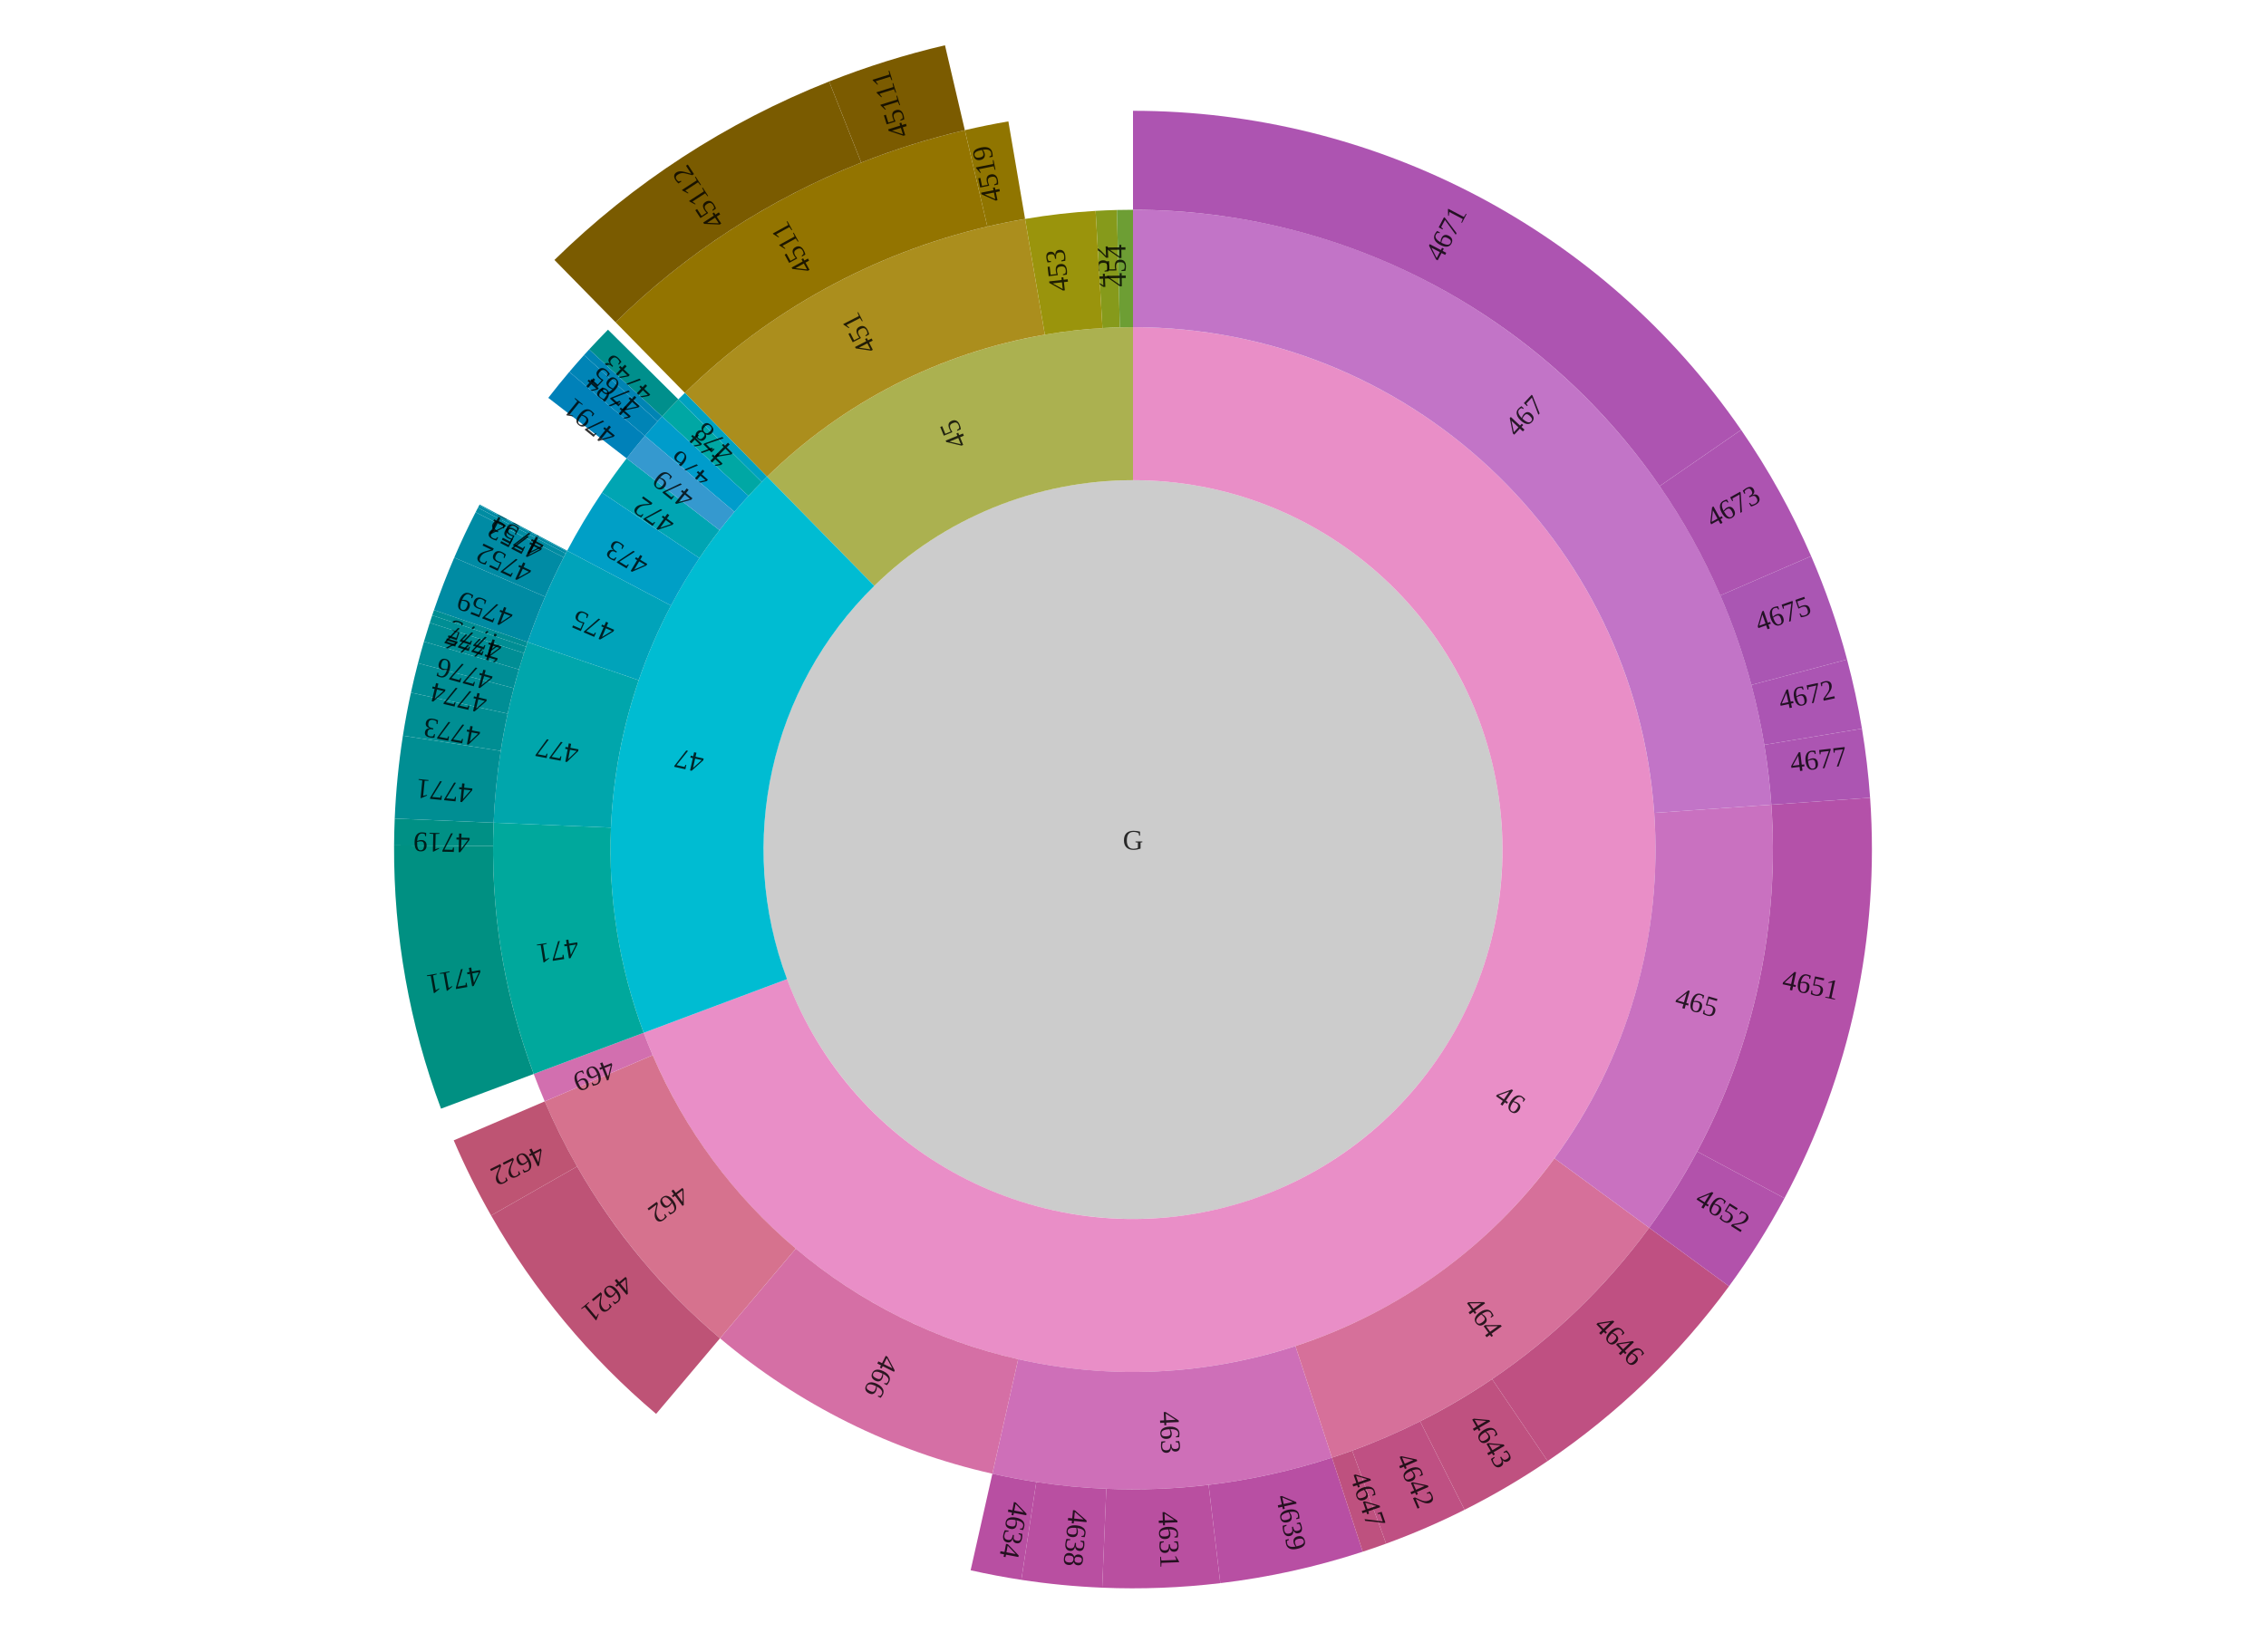
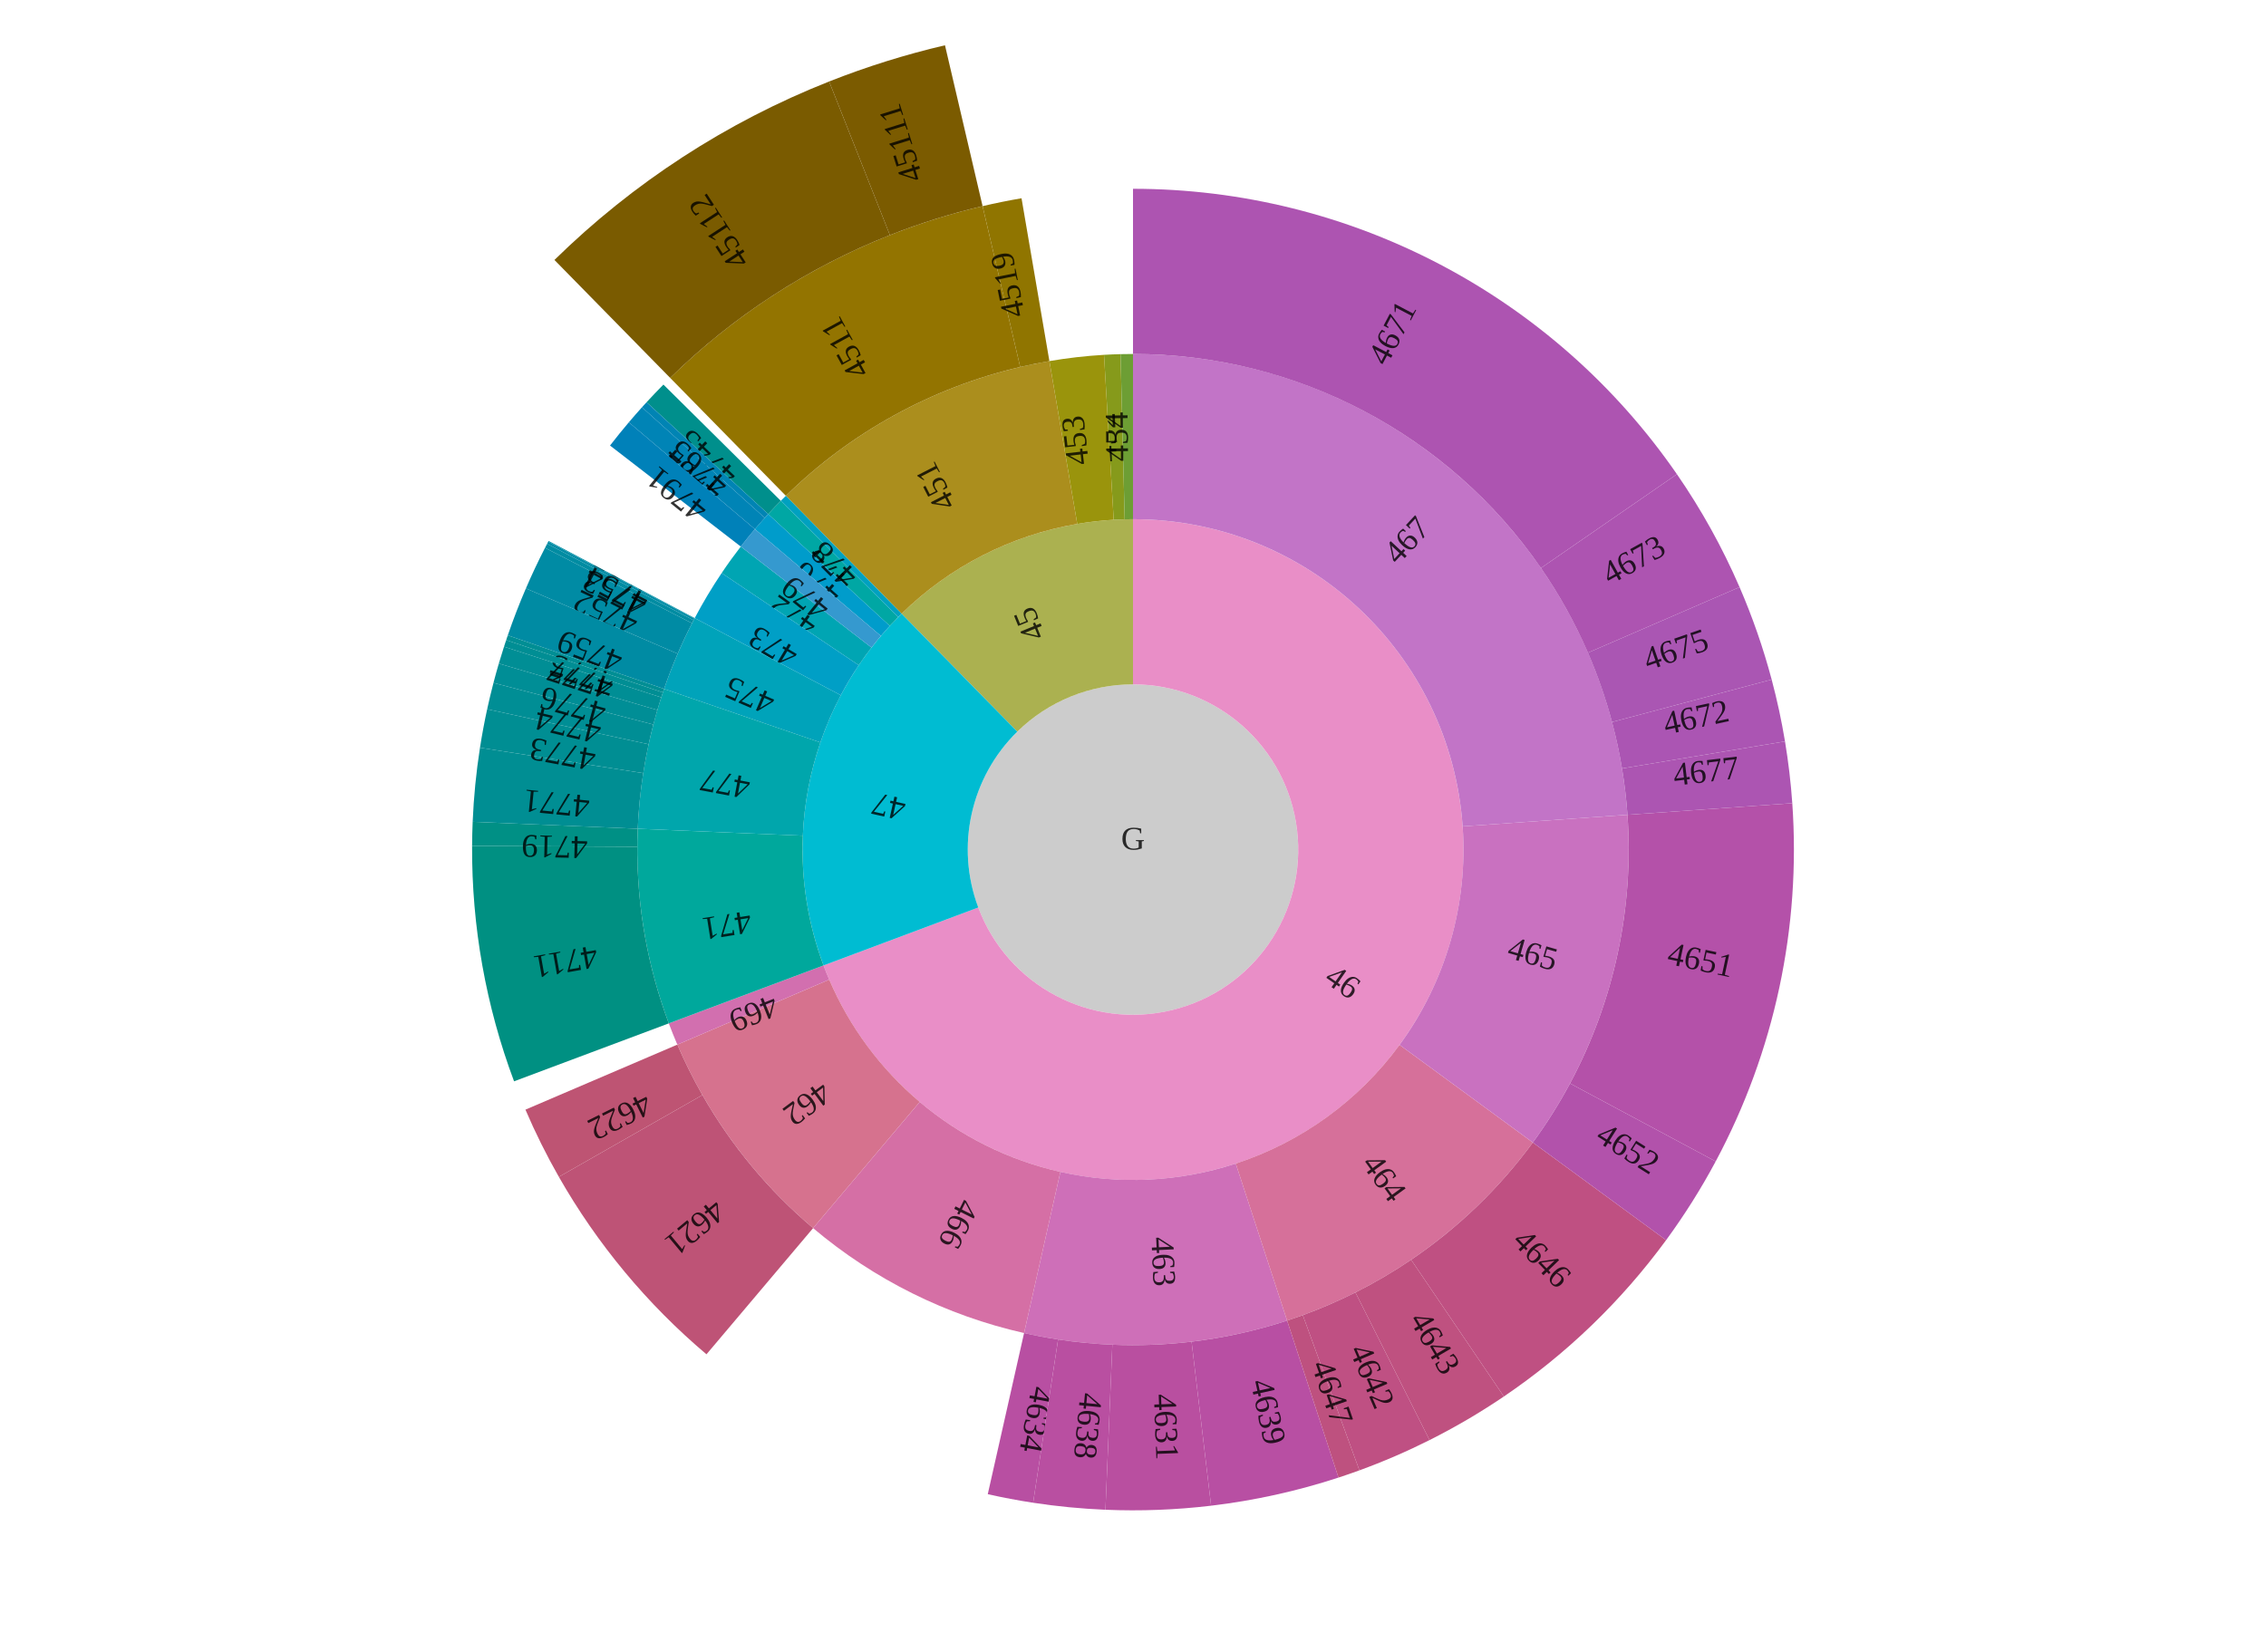
<svg width="960" height="700">
  <g transform="translate(480,360)">
    <g>
-       <path d="M0,156.525A156.525,156.525 0 1,1 0,-156.525A156.525,156.525 0 1,1 0,156.525Z" style="fill: rgb(204, 204, 204);" />
-       <text x="0" fill-opacity="0.8" font-size="12" style="text-anchor: middle;">G</text>
-     </g>
-     <g>
-       <path d="M-155.019,-158.016A221.359,221.359 0 0,1 -4.0663068752674067e-14,-221.359L-2.8753131658870634e-14,-156.525A156.525,156.525 0 0,0 -109.615,-111.734Z" style="fill: rgb(171, 177, 80);" />
-       <text x="191.703" fill-opacity="0.8" font-size="12" style="text-anchor: middle;" transform="rotate(247.7743)">45</text>
-     </g>
-     <g>
-       <path d="M-189.858,-193.53A271.109,271.109 0 0,1 -45.728,-267.225L-37.336,-218.188A221.359,221.359 0 0,0 -155.019,-158.016Z" style="fill: rgb(171, 142, 29);" />
-       <text x="247.487" fill-opacity="0.8" font-size="12" style="text-anchor: middle;" transform="rotate(242.9191)">451</text>
-     </g>
-     <g>
-       <path d="M-219.23,-223.469A313.05,313.05 0 0,1 -71.248,-304.834L-61.703,-263.994A271.109,271.109 0 0,0 -189.858,-193.53Z" style="fill: rgb(147, 116, 0);" />
-       <text x="292.831" fill-opacity="0.8" font-size="12" style="text-anchor: middle;" transform="rotate(241.1966)">4511</text>
-     </g>
-     <g>
-       <path d="M-128.73,-325.467A350,350 0 0,1 -79.658,-340.815L-71.248,-304.834A313.05,313.05 0 0,0 -115.14,-291.106Z" style="fill: rgb(123, 91, 0);" />
-       <text x="332.039" fill-opacity="0.8" font-size="12" style="text-anchor: middle;" transform="rotate(252.6322)">45111</text>
-     </g>
-     <g>
-       <path d="M-245.106,-249.846A350,350 0 0,1 -128.73,-325.467L-115.14,-291.106A313.05,313.05 0 0,0 -219.23,-223.469Z" style="fill: rgb(122, 91, 0);" />
-       <text x="332.039" fill-opacity="0.8" font-size="12" style="text-anchor: middle;" transform="rotate(236.9843)">45112</text>
-     </g>
-     <g>
-       <path d="M-71.248,-304.834A313.05,313.05 0 0,1 -52.802,-308.564L-45.728,-267.225A271.109,271.109 0 0,0 -61.703,-263.994Z" style="fill: rgb(144, 117, 0);" />
-       <text x="292.831" fill-opacity="0.8" font-size="12" style="text-anchor: middle;" transform="rotate(258.567)">4519</text>
-     </g>
-     <g>
-       <path d="M-15.848,-270.645A271.109,271.109 0 0,1 -6.822,-271.023L-5.57,-221.289A221.359,221.359 0 0,0 -12.94,-220.981Z" style="fill: rgb(134, 154, 27);" />
-       <text x="247.487" fill-opacity="0.8" font-size="12" style="text-anchor: middle;" transform="rotate(267.6035)">452</text>
-     </g>
-     <g>
-       <path d="M-45.728,-267.225A271.109,271.109 0 0,1 -15.848,-270.645L-12.94,-220.981A221.359,221.359 0 0,0 -37.336,-218.188Z" style="fill: rgb(154, 148, 12);" />
-       <text x="247.487" fill-opacity="0.8" font-size="12" style="text-anchor: middle;" transform="rotate(263.4692)">453</text>
-     </g>
-     <g>
-       <path d="M-6.822,-271.023A271.109,271.109 0 0,1 -5.313879168241981e-13,-271.109L-4.3387641723326465e-13,-221.359A221.359,221.359 0 0,0 -5.57,-221.289Z" style="fill: rgb(109, 158, 52);" />
-       <text x="247.487" fill-opacity="0.8" font-size="12" style="text-anchor: middle;" transform="rotate(269.279)">454</text>
-     </g>
-     <g>
-       <path d="M1.3554356250891357e-14,-221.359A221.359,221.359 0 1,1 -207.298,77.638L-146.582,54.898A156.525,156.525 0 1,0 9.584377219623546e-15,-156.525Z" style="fill: rgb(233, 142, 199);" />
-       <text x="191.703" fill-opacity="0.8" font-size="12" style="text-anchor: middle;" transform="rotate(34.73399)">46</text>
-     </g>
-     <g>
-       <path d="M-174.966,207.092A271.109,271.109 0 0,1 -249.224,106.712L-203.491,87.13A221.359,221.359 0 0,0 -142.859,169.09Z" style="fill: rgb(214, 114, 142);" />
-       <text x="247.487" fill-opacity="0.8" font-size="12" style="text-anchor: middle;" transform="rotate(143.507)">462</text>
-     </g>
-     <g>
-       <path d="M-202.033,239.129A313.05,313.05 0 0,1 -271.946,155.065L-235.512,134.29A271.109,271.109 0 0,0 -174.966,207.092Z" style="fill: rgb(190, 83, 118);" />
-       <text x="292.831" fill-opacity="0.8" font-size="12" style="text-anchor: middle;" transform="rotate(140.2507)">4621</text>
-     </g>
-     <g>
-       <path d="M-271.946,155.065A313.05,313.05 0 0,1 -287.779,123.22L-249.224,106.712A271.109,271.109 0 0,0 -235.512,134.29Z" style="fill: rgb(190, 84, 115);" />
-       <text x="292.831" fill-opacity="0.8" font-size="12" style="text-anchor: middle;" transform="rotate(153.5643)">4622</text>
-     </g>
-     <g>
-       <path d="M84.292,257.672A271.109,271.109 0 0,1 -59.574,264.482L-48.642,215.949A221.359,221.359 0 0,0 68.824,210.388Z" style="fill: rgb(206, 111, 184);" />
-       <text x="247.487" fill-opacity="0.8" font-size="12" style="text-anchor: middle;" transform="rotate(87.28975)">463</text>
-     </g>
-     <g>
-       <path d="M36.989,310.857A313.05,313.05 0 0,1 -13.053,312.777L-11.305,270.873A271.109,271.109 0 0,0 32.033,269.21Z" style="fill: rgb(185, 79, 160);" />
-       <text x="292.831" fill-opacity="0.8" font-size="12" style="text-anchor: middle;" transform="rotate(87.80202)">4631</text>
-     </g>
-     <g>
-       <path d="M-47.311,309.454A313.05,313.05 0 0,1 -68.79,305.398L-59.574,264.482A271.109,271.109 0 0,0 -40.972,267.995Z" style="fill: rgb(184, 79, 162);" />
-       <text x="292.831" fill-opacity="0.8" font-size="12" style="text-anchor: middle;" transform="rotate(100.6931)">4634</text>
-     </g>
-     <g>
-       <path d="M-13.053,312.777A313.05,313.05 0 0,1 -47.311,309.454L-40.972,267.995A271.109,271.109 0 0,0 -11.305,270.873Z" style="fill: rgb(185, 79, 161);" />
-       <text x="292.831" fill-opacity="0.8" font-size="12" style="text-anchor: middle;" transform="rotate(95.54105)">4638</text>
-     </g>
-     <g>
-       <path d="M97.332,297.534A313.05,313.05 0 0,1 36.989,310.857L32.033,269.21A271.109,271.109 0 0,0 84.292,257.672Z" style="fill: rgb(184, 79, 163);" />
-       <text x="292.831" fill-opacity="0.8" font-size="12" style="text-anchor: middle;" transform="rotate(77.54993)">4639</text>
-     </g>
-     <g>
-       <path d="M218.676,160.252A271.109,271.109 0 0,1 84.292,257.672L68.824,210.388A221.359,221.359 0 0,0 178.548,130.845Z" style="fill: rgb(214, 112, 154);" />
-       <text x="247.487" fill-opacity="0.8" font-size="12" style="text-anchor: middle;" transform="rotate(54.06031)">464</text>
-     </g>
-     <g>
-       <path d="M140.469,279.765A313.05,313.05 0 0,1 107.239,294.108L92.872,254.705A271.109,271.109 0 0,0 121.65,242.283Z" style="fill: rgb(191, 80, 131);" />
-       <text x="292.831" fill-opacity="0.8" font-size="12" style="text-anchor: middle;" transform="rotate(66.65288)">4642</text>
-     </g>
-     <g>
-       <path d="M175.662,259.119A313.05,313.05 0 0,1 140.469,279.765L121.65,242.283A271.109,271.109 0 0,0 152.128,224.404Z" style="fill: rgb(191, 81, 128);" />
-       <text x="292.831" fill-opacity="0.8" font-size="12" style="text-anchor: middle;" transform="rotate(59.60238)">4643</text>
-     </g>
-     <g>
-       <path d="M252.506,185.043A313.05,313.05 0 0,1 175.662,259.119L152.128,224.404A271.109,271.109 0 0,0 218.676,160.252Z" style="fill: rgb(191, 80, 130);" />
-       <text x="292.831" fill-opacity="0.8" font-size="12" style="text-anchor: middle;" transform="rotate(46.05045)">4646</text>
-     </g>
-     <g>
-       <path d="M107.239,294.108A313.05,313.05 0 0,1 97.332,297.534L84.292,257.672A271.109,271.109 0 0,0 92.872,254.705Z" style="fill: rgb(190, 81, 127);" />
-       <text x="292.831" fill-opacity="0.8" font-size="12" style="text-anchor: middle;" transform="rotate(70.92627)">4647</text>
-     </g>
-     <g>
-       <path d="M270.441,-19.017A271.109,271.109 0 0,1 218.676,160.252L178.548,130.845A221.359,221.359 0 0,0 220.814,-15.527Z" style="fill: rgb(201, 113, 192);" />
-       <text x="247.487" fill-opacity="0.8" font-size="12" style="text-anchor: middle;" transform="rotate(16.10634)">465</text>
-     </g>
-     <g>
-       <path d="M312.278,-21.959A313.05,313.05 0 0,1 275.994,147.741L239.018,127.947A271.109,271.109 0 0,0 270.441,-19.017Z" style="fill: rgb(180, 81, 169);" />
-       <text x="292.831" fill-opacity="0.8" font-size="12" style="text-anchor: middle;" transform="rotate(12.06899)">4651</text>
-     </g>
-     <g>
-       <path d="M275.994,147.741A313.05,313.05 0 0,1 252.506,185.043L218.676,160.252A271.109,271.109 0 0,0 239.018,127.947Z" style="fill: rgb(178, 82, 171);" />
-       <text x="292.831" fill-opacity="0.8" font-size="12" style="text-anchor: middle;" transform="rotate(32.19765)">4652</text>
-     </g>
-     <g>
-       <path d="M-59.574,264.482A271.109,271.109 0 0,1 -174.966,207.092L-142.859,169.09A221.359,221.359 0 0,0 -48.642,215.949Z" style="fill: rgb(213, 111, 165);" />
-       <text x="247.487" fill-opacity="0.8" font-size="12" style="text-anchor: middle;" transform="rotate(116.4437)">466</text>
-     </g>
-     <g>
-       <path d="M1.6600628303293716e-14,-271.109A271.109,271.109 0 0,1 270.441,-19.017L220.814,-15.527A221.359,221.359 0 0,0 1.3554356250891357e-14,-221.359Z" style="fill: rgb(194, 116, 199);" />
-       <text x="247.487" fill-opacity="0.8" font-size="12" style="text-anchor: middle;" transform="rotate(-47.01116)">467</text>
-     </g>
-     <g>
-       <path d="M1.916875443924709e-14,-313.05A313.05,313.05 0 0,1 257.633,-177.834L223.117,-154.009A271.109,271.109 0 0,0 1.6600628303293716e-14,-271.109Z" style="fill: rgb(173, 84, 177);" />
-       <text x="292.831" fill-opacity="0.8" font-size="12" style="text-anchor: middle;" transform="rotate(-62.3079)">4671</text>
-     </g>
-     <g>
-       <path d="M302.512,-80.541A313.05,313.05 0 0,1 308.828,-51.236L267.453,-44.372A271.109,271.109 0 0,0 261.983,-69.75Z" style="fill: rgb(171, 85, 179);" />
-       <text x="292.831" fill-opacity="0.8" font-size="12" style="text-anchor: middle;" transform="rotate(-12.16422)">4672</text>
-     </g>
-     <g>
-       <path d="M257.633,-177.834A313.05,313.05 0 0,1 287.3,-124.334L248.809,-107.676A271.109,271.109 0 0,0 223.117,-154.009Z" style="fill: rgb(173, 84, 177);" />
-       <text x="292.831" fill-opacity="0.8" font-size="12" style="text-anchor: middle;" transform="rotate(-29.00856)">4673</text>
-     </g>
-     <g>
-       <path d="M287.3,-124.334A313.05,313.05 0 0,1 302.512,-80.541L261.983,-69.75A271.109,271.109 0 0,0 248.809,-107.676Z" style="fill: rgb(170, 86, 179);" />
-       <text x="292.831" fill-opacity="0.8" font-size="12" style="text-anchor: middle;" transform="rotate(-19.15495)">4675</text>
-     </g>
-     <g>
-       <path d="M308.828,-51.236A313.05,313.05 0 0,1 312.278,-21.959L270.441,-19.017A271.109,271.109 0 0,0 267.453,-44.372Z" style="fill: rgb(172, 85, 178);" />
-       <text x="292.831" fill-opacity="0.8" font-size="12" style="text-anchor: middle;" transform="rotate(-6.72109)">4677</text>
-     </g>
-     <g>
-       <path d="M-249.224,106.712A271.109,271.109 0 0,1 -253.887,95.086L-207.298,77.638A221.359,221.359 0 0,0 -203.491,87.13Z" style="fill: rgb(210, 111, 175);" />
-       <text x="247.487" fill-opacity="0.8" font-size="12" style="text-anchor: middle;" transform="rotate(158.1443)">469</text>
-     </g>
-     <g>
-       <path d="M-207.298,77.638A221.359,221.359 0 0,1 -155.019,-158.016L-109.615,-111.734A156.525,156.525 0 0,0 -146.582,54.898Z" style="fill: rgb(0, 188, 210);" />
-       <text x="191.703" fill-opacity="0.8" font-size="12" style="text-anchor: middle;" transform="rotate(192.5083)">47</text>
-     </g>
-     <g>
-       <path d="M-253.887,95.086A271.109,271.109 0 0,1 -270.87,-11.385L-221.164,-9.296A221.359,221.359 0 0,0 -207.298,77.638Z" style="fill: rgb(0, 168, 156);" />
-       <text x="247.487" fill-opacity="0.8" font-size="12" style="text-anchor: middle;" transform="rotate(170.9374)">471</text>
-     </g>
-     <g>
-       <path d="M-293.163,109.796A313.05,313.05 0 0,1 -313.045,-1.756L-271.105,-1.52A271.109,271.109 0 0,0 -253.887,95.086Z" style="fill: rgb(0, 144, 130);" />
-       <text x="292.831" fill-opacity="0.8" font-size="12" style="text-anchor: middle;" transform="rotate(169.8946)">4711</text>
-     </g>
-     <g>
-       <path d="M-313.045,-1.756A313.05,313.05 0 0,1 -312.773,-13.147L-270.87,-11.385A271.109,271.109 0 0,0 -271.105,-1.52Z" style="fill: rgb(0, 144, 133);" />
-       <text x="292.831" fill-opacity="0.8" font-size="12" style="text-anchor: middle;" transform="rotate(181.3641)">4719</text>
-     </g>
-     <g>
-       <path d="M-224.988,-151.262A271.109,271.109 0 0,1 -214.527,-165.766L-175.16,-135.347A221.359,221.359 0 0,0 -183.702,-123.505Z" style="fill: rgb(0, 165, 179);" />
-       <text x="247.487" fill-opacity="0.8" font-size="12" style="text-anchor: middle;" transform="rotate(215.8034)">472</text>
-     </g>
-     <g>
-       <path d="M-239.721,-126.625A271.109,271.109 0 0,1 -224.988,-151.262L-183.702,-123.505A221.359,221.359 0 0,0 -195.731,-103.389Z" style="fill: rgb(0, 159, 198);" />
-       <text x="247.487" fill-opacity="0.8" font-size="12" style="text-anchor: middle;" transform="rotate(210.8787)">473</text>
-     </g>
-     <g>
-       <path d="M-199.536,-183.535A271.109,271.109 0 0,1 -192.624,-190.777L-157.277,-155.769A221.359,221.359 0 0,0 -162.921,-149.856Z" style="fill: rgb(0, 167, 164);" />
-       <text x="247.487" fill-opacity="0.8" font-size="12" style="text-anchor: middle;" transform="rotate(223.6661)">474</text>
-     </g>
-     <g>
-       <path d="M-230.405,-211.928A313.05,313.05 0 0,1 -222.423,-220.291L-192.624,-190.777A271.109,271.109 0 0,0 -199.536,-183.535Z" style="fill: rgb(0, 143, 140);" />
-       <text x="292.831" fill-opacity="0.8" font-size="12" style="text-anchor: middle;" transform="rotate(223.6661)">4743</text>
-     </g>
-     <g>
-       <path d="M-256.468,-87.886A271.109,271.109 0 0,1 -239.721,-126.625L-195.731,-103.389A221.359,221.359 0 0,0 -209.405,-71.759Z" style="fill: rgb(0, 163, 186);" />
-       <text x="247.487" fill-opacity="0.8" font-size="12" style="text-anchor: middle;" transform="rotate(203.3797)">475</text>
-     </g>
-     <g>
-       <path d="M-276.974,-145.894A313.05,313.05 0 0,1 -276.806,-146.214L-239.721,-126.625A271.109,271.109 0 0,0 -239.867,-126.348Z" style="fill: rgb(0, 140, 162);" />
-       <text x="292.831" fill-opacity="0.8" font-size="12" style="text-anchor: middle;" transform="rotate(207.8108)">4751</text>
-     </g>
-     <g>
-       <path d="M-287.564,-123.72A313.05,313.05 0 0,1 -278.502,-142.958L-241.189,-123.805A271.109,271.109 0 0,0 -249.038,-107.145Z" style="fill: rgb(0, 139, 164);" />
-       <text x="292.831" fill-opacity="0.8" font-size="12" style="text-anchor: middle;" transform="rotate(205.2255)">4752</text>
-     </g>
-     <g>
-       <path d="M-278.502,-142.958A313.05,313.05 0 0,1 -277.513,-144.868L-240.333,-125.46A271.109,271.109 0 0,0 -241.189,-123.805Z" style="fill: rgb(0, 140, 162);" />
-       <text x="292.831" fill-opacity="0.8" font-size="12" style="text-anchor: middle;" transform="rotate(207.3688)">4753</text>
-     </g>
-     <g>
-       <path d="M-277.513,-144.868A313.05,313.05 0 0,1 -276.974,-145.894L-239.867,-126.348A271.109,271.109 0 0,0 -240.333,-125.46Z" style="fill: rgb(0, 139, 165);" />
-       <text x="292.831" fill-opacity="0.8" font-size="12" style="text-anchor: middle;" transform="rotate(207.6717)">4754</text>
-     </g>
-     <g>
-       <path d="M-296.144,-101.482A313.05,313.05 0 0,1 -287.564,-123.72L-249.038,-107.145A271.109,271.109 0 0,0 -256.468,-87.886Z" style="fill: rgb(0, 139, 163);" />
-       <text x="292.831" fill-opacity="0.8" font-size="12" style="text-anchor: middle;" transform="rotate(201.0973)">4759</text>
-     </g>
-     <g>
-       <path d="M-206.813,-175.296A271.109,271.109 0 0,1 -199.536,-183.535L-162.921,-149.856A221.359,221.359 0 0,0 -168.862,-143.128Z" style="fill: rgb(0, 156, 203);" />
-       <text x="247.487" fill-opacity="0.8" font-size="12" style="text-anchor: middle;" transform="rotate(221.4465)">476</text>
-     </g>
-     <g>
-       <path d="M-238.807,-202.414A313.05,313.05 0 0,1 -232.578,-209.541L-201.419,-181.468A271.109,271.109 0 0,0 -206.813,-175.296Z" style="fill: rgb(0, 132, 182);" />
-       <text x="292.831" fill-opacity="0.8" font-size="12" style="text-anchor: middle;" transform="rotate(221.151)">4764</text>
-     </g>
-     <g>
-       <path d="M-232.578,-209.541A313.05,313.05 0 0,1 -230.405,-211.928L-199.536,-183.535A271.109,271.109 0 0,0 -201.419,-181.468Z" style="fill: rgb(0, 132, 180);" />
-       <text x="292.831" fill-opacity="0.8" font-size="12" style="text-anchor: middle;" transform="rotate(222.3126)">4765</text>
-     </g>
-     <g>
-       <path d="M-270.87,-11.385A271.109,271.109 0 0,1 -256.468,-87.886L-209.405,-71.759A221.359,221.359 0 0,0 -221.164,-9.296Z" style="fill: rgb(0, 166, 172);" />
-       <text x="247.487" fill-opacity="0.8" font-size="12" style="text-anchor: middle;" transform="rotate(190.6612)">477</text>
-     </g>
-     <g>
-       <path d="M-312.773,-13.147A313.05,313.05 0 0,1 -309.307,-48.263L-267.867,-41.797A271.109,271.109 0 0,0 -270.87,-11.385Z" style="fill: rgb(0, 142, 147);" />
-       <text x="292.831" fill-opacity="0.8" font-size="12" style="text-anchor: middle;" transform="rotate(185.6378)">4771</text>
-     </g>
-     <g>
-       <path d="M-300.389,-88.127A313.05,313.05 0 0,1 -297.931,-96.111L-258.015,-83.235A271.109,271.109 0 0,0 -260.145,-76.32Z" style="fill: rgb(0, 142, 149);" />
-       <text x="292.831" fill-opacity="0.8" font-size="12" style="text-anchor: middle;" transform="rotate(197.115)">4772</text>
-     </g>
-     <g>
-       <path d="M-309.307,-48.263A313.05,313.05 0 0,1 -305.905,-66.5L-264.921,-57.59A271.109,271.109 0 0,0 -267.867,-41.797Z" style="fill: rgb(0, 142, 147);" />
-       <text x="292.831" fill-opacity="0.8" font-size="12" style="text-anchor: middle;" transform="rotate(190.5666)">4773</text>
-     </g>
-     <g>
-       <path d="M-305.905,-66.5A313.05,313.05 0 0,1 -302.926,-78.967L-262.342,-68.387A271.109,271.109 0 0,0 -264.921,-57.59Z" style="fill: rgb(0, 142, 149);" />
-       <text x="292.831" fill-opacity="0.8" font-size="12" style="text-anchor: middle;" transform="rotate(193.4376)">4774</text>
-     </g>
-     <g>
-       <path d="M-296.901,-99.246A313.05,313.05 0 0,1 -296.144,-101.482L-256.468,-87.886A271.109,271.109 0 0,0 -257.124,-85.949Z" style="fill: rgb(0, 142, 148);" />
-       <text x="292.831" fill-opacity="0.8" font-size="12" style="text-anchor: middle;" transform="rotate(198.6994)">4775</text>
-     </g>
-     <g>
-       <path d="M-302.926,-78.967A313.05,313.05 0 0,1 -300.389,-88.127L-260.145,-76.32A271.109,271.109 0 0,0 -262.342,-68.387Z" style="fill: rgb(0, 142, 150);" />
-       <text x="292.831" fill-opacity="0.8" font-size="12" style="text-anchor: middle;" transform="rotate(195.4806)">4776</text>
-     </g>
-     <g>
-       <path d="M-297.931,-96.111A313.05,313.05 0 0,1 -296.901,-99.246L-257.124,-85.949A271.109,271.109 0 0,0 -258.015,-83.235Z" style="fill: rgb(0, 142, 148);" />
-       <text x="292.831" fill-opacity="0.8" font-size="12" style="text-anchor: middle;" transform="rotate(198.1814)">4777</text>
-     </g>
-     <g>
-       <path d="M-192.624,-190.777A271.109,271.109 0 0,1 -189.858,-193.53L-155.019,-158.016A221.359,221.359 0 0,0 -157.277,-155.769Z" style="fill: rgb(0, 161, 192);" />
-       <text x="247.487" fill-opacity="0.8" font-size="12" style="text-anchor: middle;" transform="rotate(225.1363)">478</text>
-     </g>
-     <g>
-       <path d="M-214.527,-165.766A271.109,271.109 0 0,1 -206.813,-175.296L-168.862,-143.128A221.359,221.359 0 0,0 -175.16,-135.347Z" style="fill: rgb(53, 153, 207);" />
-       <text x="247.487" fill-opacity="0.8" font-size="12" style="text-anchor: middle;" transform="rotate(218.9891)">479</text>
-     </g>
-     <g>
-       <path d="M-247.714,-191.41A313.05,313.05 0 0,1 -238.807,-202.414L-206.813,-175.296A271.109,271.109 0 0,0 -214.527,-165.766Z" style="fill: rgb(0, 129, 185);" />
-       <text x="292.831" fill-opacity="0.8" font-size="12" style="text-anchor: middle;" transform="rotate(218.9891)">4791</text>
+       <path d="M0,70A70,70 0 1,1 0,-70A70,70 0 1,1 0,70Z" style="fill: rgb(204, 204, 204);" />
+       <text x="0" fill-opacity="0.8" font-size="14" style="text-anchor: middle;">G</text>
+     </g>
+     <g>
+       <path d="M-98.042,-99.938A140,140 0 0,1 -2.5717582782094416e-14,-140L-1.2858791391047208e-14,-70A70,70 0 0,0 -49.021,-49.969Z" style="fill: rgb(171, 177, 80);" />
+       <text x="105" fill-opacity="0.8" font-size="14" style="text-anchor: middle;" transform="rotate(247.7743)">45</text>
+     </g>
+     <g>
+       <path d="M-147.064,-149.908A210,210 0 0,1 -35.42,-206.991L-23.614,-137.994A140,140 0 0,0 -98.042,-99.938Z" style="fill: rgb(171, 142, 29);" />
+       <text x="175" fill-opacity="0.8" font-size="14" style="text-anchor: middle;" transform="rotate(242.9191)">451</text>
+     </g>
+     <g>
+       <path d="M-196.085,-199.877A280,280 0 0,1 -63.726,-272.652L-47.795,-204.489A210,210 0 0,0 -147.064,-149.908Z" style="fill: rgb(147, 116, 0);" />
+       <text x="245" fill-opacity="0.8" font-size="14" style="text-anchor: middle;" transform="rotate(241.1966)">4511</text>
+     </g>
+     <g>
+       <path d="M-128.73,-325.467A350,350 0 0,1 -79.658,-340.815L-63.726,-272.652A280,280 0 0,0 -102.984,-260.373Z" style="fill: rgb(123, 91, 0);" />
+       <text x="315" fill-opacity="0.8" font-size="14" style="text-anchor: middle;" transform="rotate(252.6322)">45111</text>
+     </g>
+     <g>
+       <path d="M-245.106,-249.846A350,350 0 0,1 -128.73,-325.467L-102.984,-260.373A280,280 0 0,0 -196.085,-199.877Z" style="fill: rgb(122, 91, 0);" />
+       <text x="315" fill-opacity="0.8" font-size="14" style="text-anchor: middle;" transform="rotate(236.9843)">45112</text>
+     </g>
+     <g>
+       <path d="M-63.726,-272.652A280,280 0 0,1 -47.227,-275.988L-35.42,-206.991A210,210 0 0,0 -47.795,-204.489Z" style="fill: rgb(144, 117, 0);" />
+       <text x="245" fill-opacity="0.8" font-size="14" style="text-anchor: middle;" transform="rotate(258.567)">4519</text>
+     </g>
+     <g>
+       <path d="M-12.276,-209.641A210,210 0 0,1 -5.284,-209.934L-3.523,-139.956A140,140 0 0,0 -8.184,-139.761Z" style="fill: rgb(134, 154, 27);" />
+       <text x="175" fill-opacity="0.8" font-size="14" style="text-anchor: middle;" transform="rotate(267.6035)">452</text>
+     </g>
+     <g>
+       <path d="M-35.42,-206.991A210,210 0 0,1 -12.276,-209.641L-8.184,-139.761A140,140 0 0,0 -23.614,-137.994Z" style="fill: rgb(154, 148, 12);" />
+       <text x="175" fill-opacity="0.8" font-size="14" style="text-anchor: middle;" transform="rotate(263.4692)">453</text>
+     </g>
+     <g>
+       <path d="M-5.284,-209.934A210,210 0 0,1 -4.116113104471943e-13,-210L-2.744075402981295e-13,-140A140,140 0 0,0 -3.523,-139.956Z" style="fill: rgb(109, 158, 52);" />
+       <text x="175" fill-opacity="0.8" font-size="14" style="text-anchor: middle;" transform="rotate(269.279)">454</text>
+     </g>
+     <g>
+       <path d="M8.572527594031473e-15,-140A140,140 0 1,1 -131.107,49.102L-65.553,24.551A70,70 0 1,0 4.2862637970157365e-15,-70Z" style="fill: rgb(233, 142, 199);" />
+       <text x="105" fill-opacity="0.8" font-size="14" style="text-anchor: middle;" transform="rotate(34.73399)">46</text>
+     </g>
+     <g>
+       <path d="M-135.528,160.413A210,210 0 0,1 -193.048,82.659L-128.699,55.106A140,140 0 0,0 -90.352,106.942Z" style="fill: rgb(214, 114, 142);" />
+       <text x="175" fill-opacity="0.8" font-size="14" style="text-anchor: middle;" transform="rotate(143.507)">462</text>
+     </g>
+     <g>
+       <path d="M-180.704,213.883A280,280 0 0,1 -243.236,138.695L-182.427,104.021A210,210 0 0,0 -135.528,160.413Z" style="fill: rgb(190, 83, 118);" />
+       <text x="245" fill-opacity="0.8" font-size="14" style="text-anchor: middle;" transform="rotate(140.2507)">4621</text>
+     </g>
+     <g>
+       <path d="M-243.236,138.695A280,280 0 0,1 -257.397,110.211L-193.048,82.659A210,210 0 0,0 -182.427,104.021Z" style="fill: rgb(190, 84, 115);" />
+       <text x="245" fill-opacity="0.8" font-size="14" style="text-anchor: middle;" transform="rotate(153.5643)">4622</text>
+     </g>
+     <g>
+       <path d="M65.292,199.592A210,210 0 0,1 -46.146,204.867L-30.764,136.578A140,140 0 0,0 43.528,133.061Z" style="fill: rgb(206, 111, 184);" />
+       <text x="175" fill-opacity="0.8" font-size="14" style="text-anchor: middle;" transform="rotate(87.28975)">463</text>
+     </g>
+     <g>
+       <path d="M33.084,278.039A280,280 0 0,1 -11.675,279.756L-8.756,209.817A210,210 0 0,0 24.813,208.529Z" style="fill: rgb(185, 79, 160);" />
+       <text x="245" fill-opacity="0.8" font-size="14" style="text-anchor: middle;" transform="rotate(87.80202)">4631</text>
+     </g>
+     <g>
+       <path d="M-42.316,276.784A280,280 0 0,1 -61.528,273.156L-46.146,204.867A210,210 0 0,0 -31.737,207.588Z" style="fill: rgb(184, 79, 162);" />
+       <text x="245" fill-opacity="0.8" font-size="14" style="text-anchor: middle;" transform="rotate(100.6931)">4634</text>
+     </g>
+     <g>
+       <path d="M-11.675,279.756A280,280 0 0,1 -42.316,276.784L-31.737,207.588A210,210 0 0,0 -8.756,209.817Z" style="fill: rgb(185, 79, 161);" />
+       <text x="245" fill-opacity="0.8" font-size="14" style="text-anchor: middle;" transform="rotate(95.54105)">4638</text>
+     </g>
+     <g>
+       <path d="M87.056,266.123A280,280 0 0,1 33.084,278.039L24.813,208.529A210,210 0 0,0 65.292,199.592Z" style="fill: rgb(184, 79, 163);" />
+       <text x="245" fill-opacity="0.8" font-size="14" style="text-anchor: middle;" transform="rotate(77.54993)">4639</text>
+     </g>
+     <g>
+       <path d="M169.386,124.131A210,210 0 0,1 65.292,199.592L43.528,133.061A140,140 0 0,0 112.924,82.754Z" style="fill: rgb(214, 112, 154);" />
+       <text x="175" fill-opacity="0.8" font-size="14" style="text-anchor: middle;" transform="rotate(54.06031)">464</text>
+     </g>
+     <g>
+       <path d="M125.64,250.229A280,280 0 0,1 95.918,263.059L71.938,197.294A210,210 0 0,0 94.23,187.672Z" style="fill: rgb(191, 80, 131);" />
+       <text x="245" fill-opacity="0.8" font-size="14" style="text-anchor: middle;" transform="rotate(66.65288)">4642</text>
+     </g>
+     <g>
+       <path d="M157.117,231.763A280,280 0 0,1 125.64,250.229L94.23,187.672A210,210 0 0,0 117.838,173.823Z" style="fill: rgb(191, 81, 128);" />
+       <text x="245" fill-opacity="0.8" font-size="14" style="text-anchor: middle;" transform="rotate(59.60238)">4643</text>
+     </g>
+     <g>
+       <path d="M225.848,165.508A280,280 0 0,1 157.117,231.763L117.838,173.823A210,210 0 0,0 169.386,124.131Z" style="fill: rgb(191, 80, 130);" />
+       <text x="245" fill-opacity="0.8" font-size="14" style="text-anchor: middle;" transform="rotate(46.05045)">4646</text>
+     </g>
+     <g>
+       <path d="M95.918,263.059A280,280 0 0,1 87.056,266.123L65.292,199.592A210,210 0 0,0 71.938,197.294Z" style="fill: rgb(190, 81, 127);" />
+       <text x="245" fill-opacity="0.8" font-size="14" style="text-anchor: middle;" transform="rotate(70.92627)">4647</text>
+     </g>
+     <g>
+       <path d="M209.483,-14.73A210,210 0 0,1 169.386,124.131L112.924,82.754A140,140 0 0,0 139.655,-9.82Z" style="fill: rgb(201, 113, 192);" />
+       <text x="175" fill-opacity="0.8" font-size="14" style="text-anchor: middle;" transform="rotate(16.10634)">465</text>
+     </g>
+     <g>
+       <path d="M279.31,-19.641A280,280 0 0,1 246.857,132.143L185.142,99.107A210,210 0 0,0 209.483,-14.73Z" style="fill: rgb(180, 81, 169);" />
+       <text x="245" fill-opacity="0.8" font-size="14" style="text-anchor: middle;" transform="rotate(12.06899)">4651</text>
+     </g>
+     <g>
+       <path d="M246.857,132.143A280,280 0 0,1 225.848,165.508L169.386,124.131A210,210 0 0,0 185.142,99.107Z" style="fill: rgb(178, 82, 171);" />
+       <text x="245" fill-opacity="0.8" font-size="14" style="text-anchor: middle;" transform="rotate(32.19765)">4652</text>
+     </g>
+     <g>
+       <path d="M-46.146,204.867A210,210 0 0,1 -135.528,160.413L-90.352,106.942A140,140 0 0,0 -30.764,136.578Z" style="fill: rgb(213, 111, 165);" />
+       <text x="175" fill-opacity="0.8" font-size="14" style="text-anchor: middle;" transform="rotate(116.4437)">466</text>
+     </g>
+     <g>
+       <path d="M1.2858791391047211e-14,-210A210,210 0 0,1 209.483,-14.73L139.655,-9.82A140,140 0 0,0 8.572527594031473e-15,-140Z" style="fill: rgb(194, 116, 199);" />
+       <text x="175" fill-opacity="0.8" font-size="14" style="text-anchor: middle;" transform="rotate(-47.01116)">467</text>
+     </g>
+     <g>
+       <path d="M1.7145055188062946e-14,-280A280,280 0 0,1 230.434,-159.06L172.826,-119.295A210,210 0 0,0 1.2858791391047211e-14,-210Z" style="fill: rgb(173, 84, 177);" />
+       <text x="245" fill-opacity="0.8" font-size="14" style="text-anchor: middle;" transform="rotate(-62.3079)">4671</text>
+     </g>
+     <g>
+       <path d="M270.575,-72.038A280,280 0 0,1 276.224,-45.827L207.168,-34.37A210,210 0 0,0 202.931,-54.028Z" style="fill: rgb(171, 85, 179);" />
+       <text x="245" fill-opacity="0.8" font-size="14" style="text-anchor: middle;" transform="rotate(-12.16422)">4672</text>
+     </g>
+     <g>
+       <path d="M230.434,-159.06A280,280 0 0,1 256.969,-111.207L192.727,-83.405A210,210 0 0,0 172.826,-119.295Z" style="fill: rgb(173, 84, 177);" />
+       <text x="245" fill-opacity="0.8" font-size="14" style="text-anchor: middle;" transform="rotate(-29.00856)">4673</text>
+     </g>
+     <g>
+       <path d="M256.969,-111.207A280,280 0 0,1 270.575,-72.038L202.931,-54.028A210,210 0 0,0 192.727,-83.405Z" style="fill: rgb(170, 86, 179);" />
+       <text x="245" fill-opacity="0.8" font-size="14" style="text-anchor: middle;" transform="rotate(-19.15495)">4675</text>
+     </g>
+     <g>
+       <path d="M276.224,-45.827A280,280 0 0,1 279.31,-19.641L209.483,-14.73A210,210 0 0,0 207.168,-34.37Z" style="fill: rgb(172, 85, 178);" />
+       <text x="245" fill-opacity="0.8" font-size="14" style="text-anchor: middle;" transform="rotate(-6.72109)">4677</text>
+     </g>
+     <g>
+       <path d="M-193.048,82.659A210,210 0 0,1 -196.66,73.653L-131.107,49.102A140,140 0 0,0 -128.699,55.106Z" style="fill: rgb(210, 111, 175);" />
+       <text x="175" fill-opacity="0.8" font-size="14" style="text-anchor: middle;" transform="rotate(158.1443)">469</text>
+     </g>
+     <g>
+       <path d="M-131.107,49.102A140,140 0 0,1 -98.042,-99.938L-49.021,-49.969A70,70 0 0,0 -65.553,24.551Z" style="fill: rgb(0, 188, 210);" />
+       <text x="105" fill-opacity="0.8" font-size="14" style="text-anchor: middle;" transform="rotate(192.5083)">47</text>
+     </g>
+     <g>
+       <path d="M-196.66,73.653A210,210 0 0,1 -209.815,-8.819L-139.876,-5.879A140,140 0 0,0 -131.107,49.102Z" style="fill: rgb(0, 168, 156);" />
+       <text x="175" fill-opacity="0.8" font-size="14" style="text-anchor: middle;" transform="rotate(170.9374)">471</text>
+     </g>
+     <g>
+       <path d="M-262.213,98.205A280,280 0 0,1 -279.996,-1.57L-209.997,-1.178A210,210 0 0,0 -196.66,73.653Z" style="fill: rgb(0, 144, 130);" />
+       <text x="245" fill-opacity="0.8" font-size="14" style="text-anchor: middle;" transform="rotate(169.8946)">4711</text>
+     </g>
+     <g>
+       <path d="M-279.996,-1.57A280,280 0 0,1 -279.753,-11.759L-209.815,-8.819A210,210 0 0,0 -209.997,-1.178Z" style="fill: rgb(0, 144, 133);" />
+       <text x="245" fill-opacity="0.8" font-size="14" style="text-anchor: middle;" transform="rotate(181.3641)">4719</text>
+     </g>
+     <g>
+       <path d="M-174.275,-117.167A210,210 0 0,1 -166.172,-128.402L-110.781,-85.601A140,140 0 0,0 -116.183,-78.112Z" style="fill: rgb(0, 165, 179);" />
+       <text x="175" fill-opacity="0.8" font-size="14" style="text-anchor: middle;" transform="rotate(215.8034)">472</text>
+     </g>
+     <g>
+       <path d="M-185.687,-98.083A210,210 0 0,1 -174.275,-117.167L-116.183,-78.112A140,140 0 0,0 -123.791,-65.389Z" style="fill: rgb(0, 159, 198);" />
+       <text x="175" fill-opacity="0.8" font-size="14" style="text-anchor: middle;" transform="rotate(210.8787)">473</text>
+     </g>
+     <g>
+       <path d="M-154.56,-142.166A210,210 0 0,1 -149.206,-147.775L-99.471,-98.517A140,140 0 0,0 -103.04,-94.777Z" style="fill: rgb(0, 167, 164);" />
+       <text x="175" fill-opacity="0.8" font-size="14" style="text-anchor: middle;" transform="rotate(223.6661)">474</text>
+     </g>
+     <g>
+       <path d="M-206.08,-189.554A280,280 0 0,1 -198.941,-197.034L-149.206,-147.775A210,210 0 0,0 -154.56,-142.166Z" style="fill: rgb(0, 143, 140);" />
+       <text x="245" fill-opacity="0.8" font-size="14" style="text-anchor: middle;" transform="rotate(223.6661)">4743</text>
+     </g>
+     <g>
+       <path d="M-198.659,-68.077A210,210 0 0,1 -185.687,-98.083L-123.791,-65.389A140,140 0 0,0 -132.44,-45.384Z" style="fill: rgb(0, 163, 186);" />
+       <text x="175" fill-opacity="0.8" font-size="14" style="text-anchor: middle;" transform="rotate(203.3797)">475</text>
+     </g>
+     <g>
+       <path d="M-247.733,-130.492A280,280 0 0,1 -247.583,-130.778L-185.687,-98.083A210,210 0 0,0 -185.8,-97.869Z" style="fill: rgb(0, 140, 162);" />
+       <text x="245" fill-opacity="0.8" font-size="14" style="text-anchor: middle;" transform="rotate(207.8108)">4751</text>
+     </g>
+     <g>
+       <path d="M-257.205,-110.659A280,280 0 0,1 -249.099,-127.865L-186.824,-95.899A210,210 0 0,0 -192.904,-82.994Z" style="fill: rgb(0, 139, 164);" />
+       <text x="245" fill-opacity="0.8" font-size="14" style="text-anchor: middle;" transform="rotate(205.2255)">4752</text>
+     </g>
+     <g>
+       <path d="M-249.099,-127.865A280,280 0 0,1 -248.215,-129.574L-186.161,-97.181A210,210 0 0,0 -186.824,-95.899Z" style="fill: rgb(0, 140, 162);" />
+       <text x="245" fill-opacity="0.8" font-size="14" style="text-anchor: middle;" transform="rotate(207.3688)">4753</text>
+     </g>
+     <g>
+       <path d="M-248.215,-129.574A280,280 0 0,1 -247.733,-130.492L-185.8,-97.869A210,210 0 0,0 -186.161,-97.181Z" style="fill: rgb(0, 139, 165);" />
+       <text x="245" fill-opacity="0.8" font-size="14" style="text-anchor: middle;" transform="rotate(207.6717)">4754</text>
+     </g>
+     <g>
+       <path d="M-264.879,-90.769A280,280 0 0,1 -257.205,-110.659L-192.904,-82.994A210,210 0 0,0 -198.659,-68.077Z" style="fill: rgb(0, 139, 163);" />
+       <text x="245" fill-opacity="0.8" font-size="14" style="text-anchor: middle;" transform="rotate(201.0973)">4759</text>
+     </g>
+     <g>
+       <path d="M-160.196,-135.783A210,210 0 0,1 -154.56,-142.166L-103.04,-94.777A140,140 0 0,0 -106.798,-90.522Z" style="fill: rgb(0, 156, 203);" />
+       <text x="175" fill-opacity="0.8" font-size="14" style="text-anchor: middle;" transform="rotate(221.4465)">476</text>
+     </g>
+     <g>
+       <path d="M-213.595,-181.045A280,280 0 0,1 -208.024,-187.419L-156.018,-140.564A210,210 0 0,0 -160.196,-135.783Z" style="fill: rgb(0, 132, 182);" />
+       <text x="245" fill-opacity="0.8" font-size="14" style="text-anchor: middle;" transform="rotate(221.151)">4764</text>
+     </g>
+     <g>
+       <path d="M-208.024,-187.419A280,280 0 0,1 -206.08,-189.554L-154.56,-142.166A210,210 0 0,0 -156.018,-140.564Z" style="fill: rgb(0, 132, 180);" />
+       <text x="245" fill-opacity="0.8" font-size="14" style="text-anchor: middle;" transform="rotate(222.3126)">4765</text>
+     </g>
+     <g>
+       <path d="M-209.815,-8.819A210,210 0 0,1 -198.659,-68.077L-132.44,-45.384A140,140 0 0,0 -139.876,-5.879Z" style="fill: rgb(0, 166, 172);" />
+       <text x="175" fill-opacity="0.8" font-size="14" style="text-anchor: middle;" transform="rotate(190.6612)">477</text>
+     </g>
+     <g>
+       <path d="M-279.753,-11.759A280,280 0 0,1 -276.652,-43.168L-207.489,-32.376A210,210 0 0,0 -209.815,-8.819Z" style="fill: rgb(0, 142, 147);" />
+       <text x="245" fill-opacity="0.8" font-size="14" style="text-anchor: middle;" transform="rotate(185.6378)">4771</text>
+     </g>
+     <g>
+       <path d="M-268.676,-78.823A280,280 0 0,1 -266.477,-85.965L-199.858,-64.473A210,210 0 0,0 -201.507,-59.118Z" style="fill: rgb(0, 142, 149);" />
+       <text x="245" fill-opacity="0.8" font-size="14" style="text-anchor: middle;" transform="rotate(197.115)">4772</text>
+     </g>
+     <g>
+       <path d="M-276.652,-43.168A280,280 0 0,1 -273.61,-59.479L-205.207,-44.609A210,210 0 0,0 -207.489,-32.376Z" style="fill: rgb(0, 142, 147);" />
+       <text x="245" fill-opacity="0.8" font-size="14" style="text-anchor: middle;" transform="rotate(190.5666)">4773</text>
+     </g>
+     <g>
+       <path d="M-273.61,-59.479A280,280 0 0,1 -270.945,-70.63L-203.209,-52.973A210,210 0 0,0 -205.207,-44.609Z" style="fill: rgb(0, 142, 149);" />
+       <text x="245" fill-opacity="0.8" font-size="14" style="text-anchor: middle;" transform="rotate(193.4376)">4774</text>
+     </g>
+     <g>
+       <path d="M-265.557,-88.768A280,280 0 0,1 -264.879,-90.769L-198.659,-68.077A210,210 0 0,0 -199.167,-66.576Z" style="fill: rgb(0, 142, 148);" />
+       <text x="245" fill-opacity="0.8" font-size="14" style="text-anchor: middle;" transform="rotate(198.6994)">4775</text>
+     </g>
+     <g>
+       <path d="M-270.945,-70.63A280,280 0 0,1 -268.676,-78.823L-201.507,-59.118A210,210 0 0,0 -203.209,-52.973Z" style="fill: rgb(0, 142, 150);" />
+       <text x="245" fill-opacity="0.8" font-size="14" style="text-anchor: middle;" transform="rotate(195.4806)">4776</text>
+     </g>
+     <g>
+       <path d="M-266.477,-85.965A280,280 0 0,1 -265.557,-88.768L-199.167,-66.576A210,210 0 0,0 -199.858,-64.473Z" style="fill: rgb(0, 142, 148);" />
+       <text x="245" fill-opacity="0.8" font-size="14" style="text-anchor: middle;" transform="rotate(198.1814)">4777</text>
+     </g>
+     <g>
+       <path d="M-149.206,-147.775A210,210 0 0,1 -147.064,-149.908L-98.042,-99.938A140,140 0 0,0 -99.471,-98.517Z" style="fill: rgb(0, 161, 192);" />
+       <text x="175" fill-opacity="0.8" font-size="14" style="text-anchor: middle;" transform="rotate(225.1363)">478</text>
+     </g>
+     <g>
+       <path d="M-166.172,-128.402A210,210 0 0,1 -160.196,-135.783L-106.798,-90.522A140,140 0 0,0 -110.781,-85.601Z" style="fill: rgb(53, 153, 207);" />
+       <text x="175" fill-opacity="0.8" font-size="14" style="text-anchor: middle;" transform="rotate(218.9891)">479</text>
+     </g>
+     <g>
+       <path d="M-221.562,-171.202A280,280 0 0,1 -213.595,-181.045L-160.196,-135.783A210,210 0 0,0 -166.172,-128.402Z" style="fill: rgb(0, 129, 185);" />
+       <text x="245" fill-opacity="0.8" font-size="14" style="text-anchor: middle;" transform="rotate(218.9891)">4791</text>
    </g>
  </g>
</svg>
